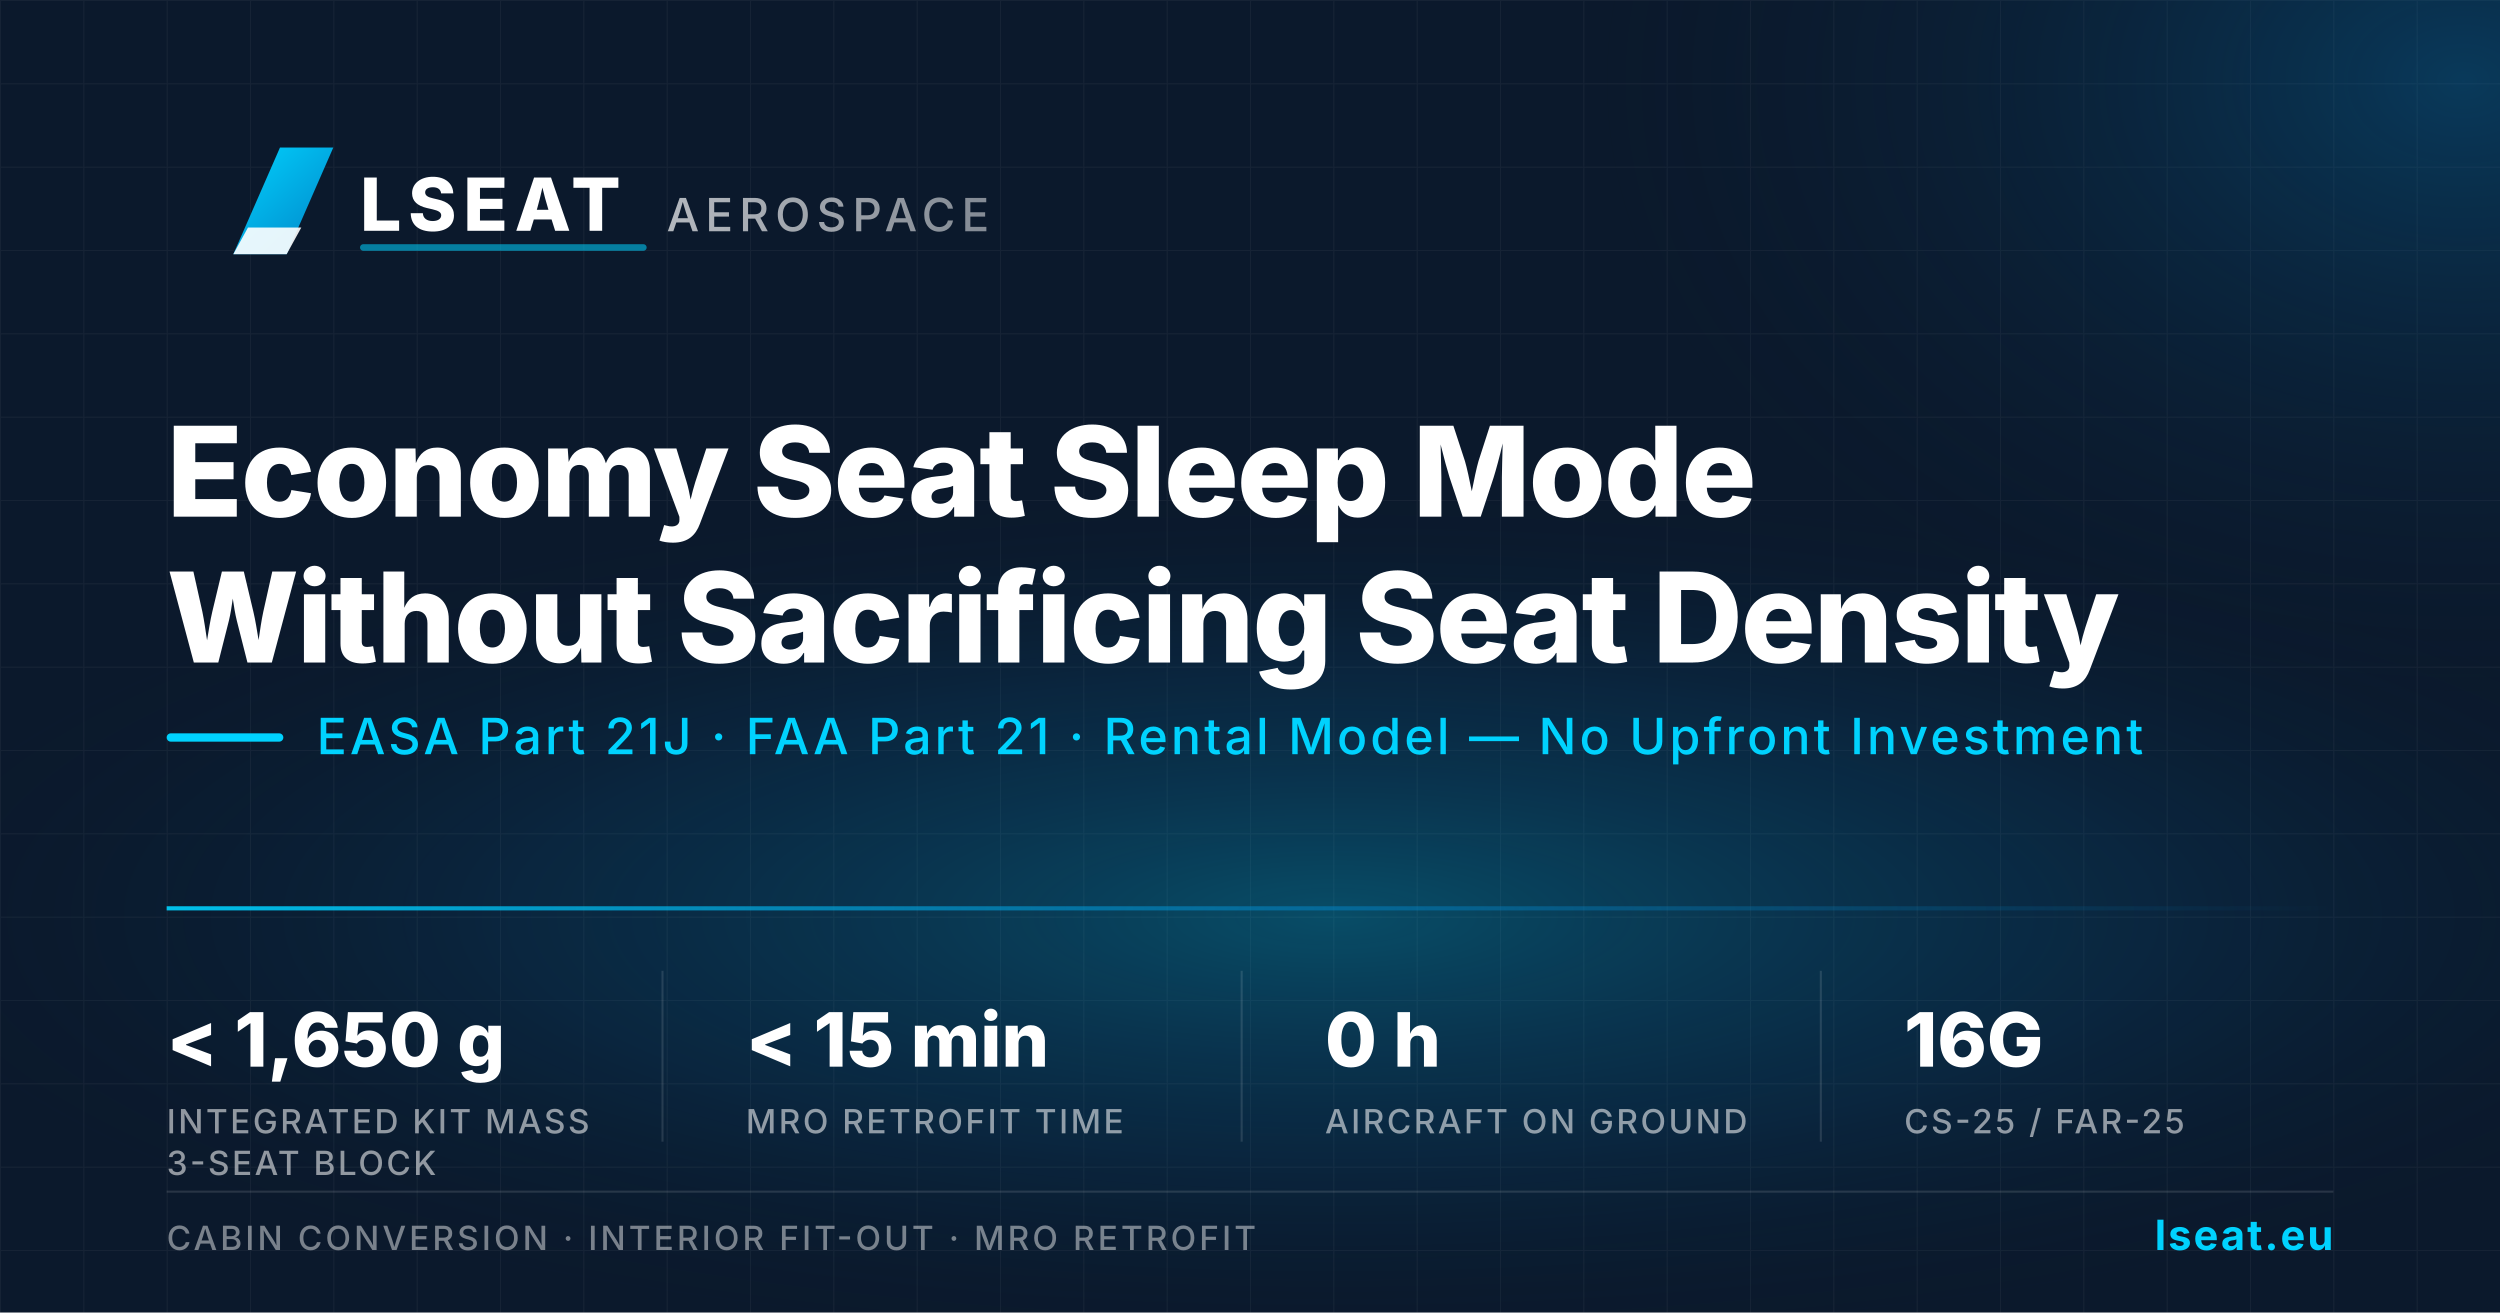
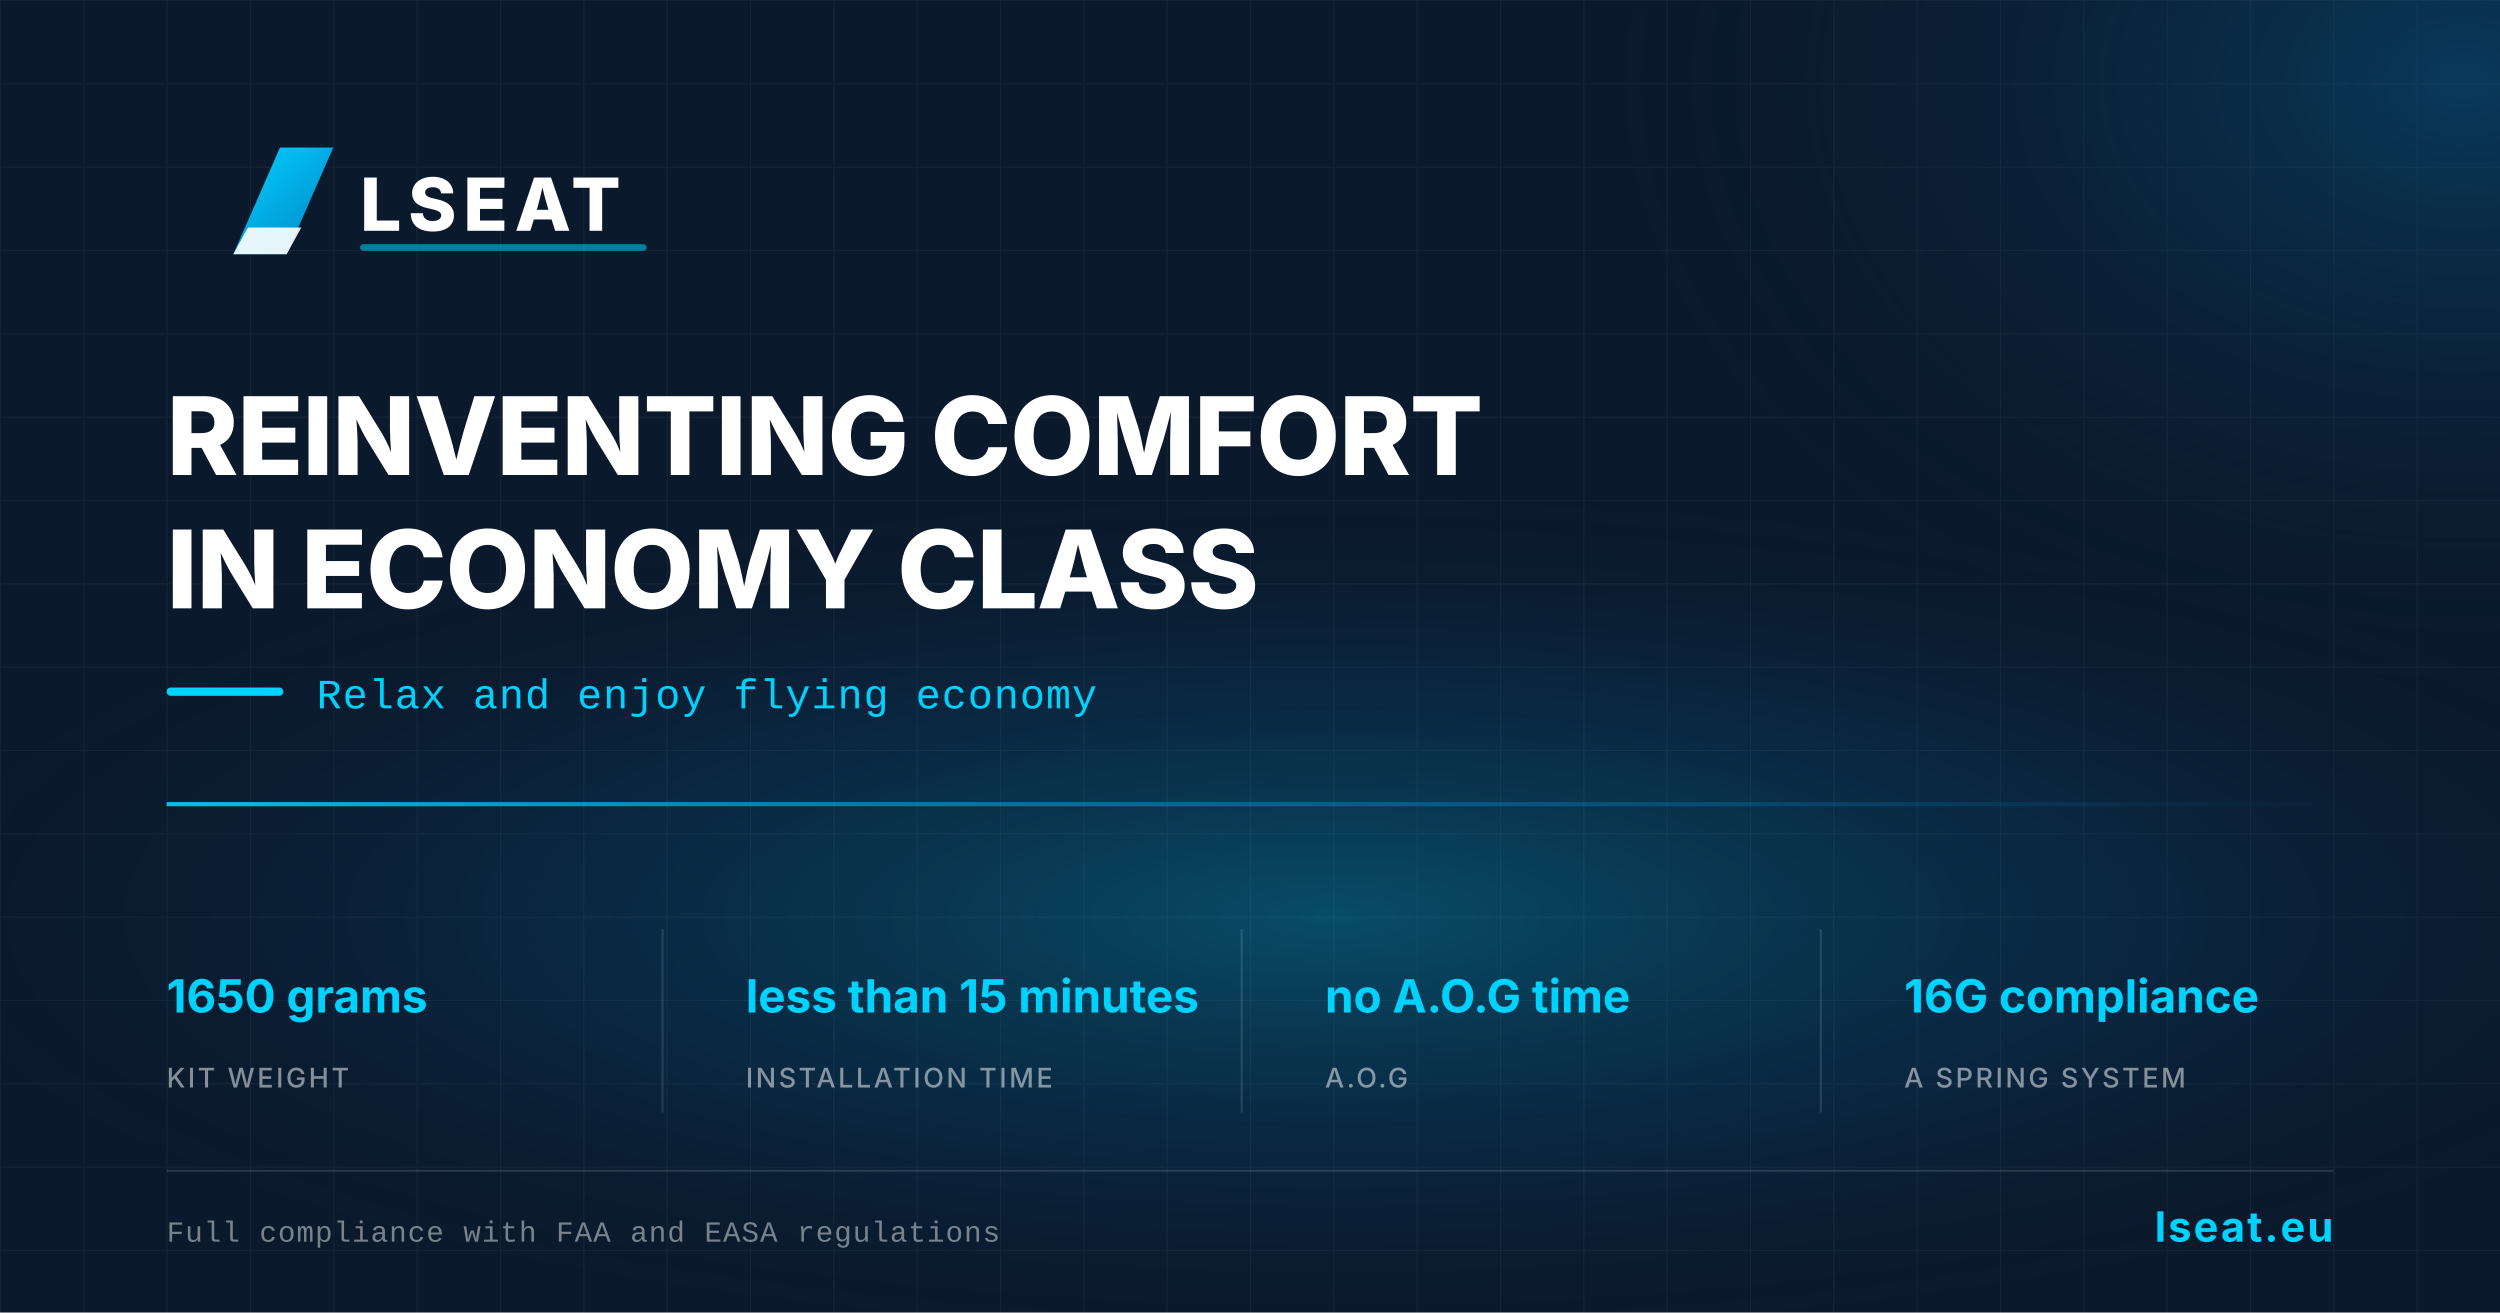
<svg xmlns="http://www.w3.org/2000/svg" width="1200" height="630" viewBox="0 0 1200 630" role="img" aria-labelledby="og-card-title og-card-desc">
  <defs>
    <linearGradient id="og-accent" x1="20" y1="8" x2="50" y2="40" gradientUnits="userSpaceOnUse">
      <stop stop-color="#00D2FE" />
      <stop offset="1" stop-color="#0284C7" />
    </linearGradient>
    <linearGradient id="og-rule" x1="80" y1="0" x2="1120" y2="0" gradientUnits="userSpaceOnUse">
      <stop stop-color="#00D2FE" stop-opacity="0.9" />
      <stop offset="0.55" stop-color="#0284C7" stop-opacity="0.5" />
      <stop offset="1" stop-color="#0284C7" stop-opacity="0" />
    </linearGradient>
    <linearGradient id="og-wordmark" x1="80" y1="0" x2="470" y2="0" gradientUnits="userSpaceOnUse">
      <stop stop-color="#FFFFFF" />
      <stop offset="1" stop-color="#FFFFFF" stop-opacity="0.5" />
    </linearGradient>
    <radialGradient id="og-horizon-glow" cx="0.5" cy="0.5" r="0.5">
      <stop stop-color="#00D2FE" stop-opacity="0.28" />
      <stop offset="0.55" stop-color="#0284C7" stop-opacity="0.12" />
      <stop offset="1" stop-color="#0B192C" stop-opacity="0" />
    </radialGradient>
    <radialGradient id="og-corner-glow" cx="0.5" cy="0.5" r="0.5">
      <stop stop-color="#0284C7" stop-opacity="0.3" />
      <stop offset="1" stop-color="#0B192C" stop-opacity="0" />
    </radialGradient>
    <pattern id="og-grid" width="40" height="40" patternUnits="userSpaceOnUse">
      <path d="M40 0 H0 V40" fill="none" stroke="#FFFFFF" stroke-opacity="0.045" stroke-width="1" />
    </pattern>
  </defs>
  <rect width="1200" height="630" fill="#0B192C" />
  <rect width="1200" height="630" fill="url(#og-grid)" />
  <ellipse cx="640" cy="440" rx="720" ry="210" fill="url(#og-horizon-glow)" />
  <ellipse cx="1180" cy="40" rx="420" ry="300" fill="url(#og-corner-glow)" />
-   <line x1="80" y1="436" x2="1120" y2="436" stroke="url(#og-rule)" stroke-width="2" />
+   <line x1="80" y1="386" x2="1120" y2="386" stroke="url(#og-rule)" stroke-width="2" />
  <g transform="translate(80,58) scale(1.6)">
    <path d="M20 40 L34 8 L50 8 L36 40 Z" fill="url(#og-accent)" />
    <path d="M20 40 L24.4 32 L40.4 32 L36 40 Z" fill="#FFFFFF" fill-opacity="0.9" />
-     <text x="58" y="33" fill="#FFFFFF" font-family="'Plus Jakarta Sans', Inter, system-ui, sans-serif" font-size="22" font-weight="800" letter-spacing="2">LSEAT</text>
+     <text x="58" y="33" fill="#FFFFFF" font-family="'Plus Jakarta Sans', Inter, 'Segoe UI', Arial, system-ui, sans-serif" font-size="22" font-weight="800" letter-spacing="2">LSEAT</text>
    <rect x="58" y="37" width="86" height="2" rx="1" fill="#00D2FE" fill-opacity="0.55" />
  </g>
-   <text x="320" y="111" fill="url(#og-wordmark)" font-family="'Plus Jakarta Sans', Inter, system-ui, sans-serif" font-size="22" font-weight="500" letter-spacing="3">AEROSPACE</text>
-   <text x="80" y="248" fill="#FFFFFF" font-family="'Plus Jakarta Sans', Inter, system-ui, sans-serif" font-size="60" font-weight="800" letter-spacing="-1">Economy Seat Sleep Mode</text>
-   <text x="80" y="318" fill="#FFFFFF" font-family="'Plus Jakarta Sans', Inter, system-ui, sans-serif" font-size="60" font-weight="800" letter-spacing="-1">Without Sacrificing Seat Density</text>
-   <rect x="80" y="352" width="56" height="4" rx="2" fill="#00D2FE" />
-   <text x="152" y="362" fill="#00D2FE" font-family="'Plus Jakarta Sans', Inter, system-ui, sans-serif" font-size="24" font-weight="500" letter-spacing="1.5">EASA Part 21J · FAA Part 21 · Rental Model — No Upfront Investment</text>
-   <g font-family="'Plus Jakarta Sans', Inter, system-ui, sans-serif">
-     <line x1="318" y1="466" x2="318" y2="548" stroke="#FFFFFF" stroke-opacity="0.12" stroke-width="1" />
-     <line x1="596" y1="466" x2="596" y2="548" stroke="#FFFFFF" stroke-opacity="0.12" stroke-width="1" />
-     <line x1="874" y1="466" x2="874" y2="548" stroke="#FFFFFF" stroke-opacity="0.12" stroke-width="1" />
-     <text x="80" y="512" fill="#FFFFFF" font-size="36" font-weight="800">&lt; 1,650 g</text>
-     <text x="80" y="544" fill="#FFFFFF" fill-opacity="0.55" font-size="16" font-weight="500" letter-spacing="1.2">INTEGRATED KIT MASS<tspan x="80" dy="20">3-SEAT BLOCK</tspan>
-     </text>
-     <text x="358" y="512" fill="#FFFFFF" font-size="36" font-weight="800">&lt; 15 min</text>
-     <text x="358" y="544" fill="#FFFFFF" fill-opacity="0.55" font-size="16" font-weight="500" letter-spacing="1.2">MRO RETROFIT TIME</text>
-     <text x="636" y="512" fill="#FFFFFF" font-size="36" font-weight="800">0 h</text>
-     <text x="636" y="544" fill="#FFFFFF" fill-opacity="0.55" font-size="16" font-weight="500" letter-spacing="1.2">AIRCRAFT ON GROUND</text>
-     <text x="914" y="512" fill="#FFFFFF" font-size="36" font-weight="800">16G</text>
-     <text x="914" y="544" fill="#FFFFFF" fill-opacity="0.55" font-size="16" font-weight="500" letter-spacing="1.2">CS-25 / FAR-25</text>
+   <text x="80" y="228" fill="#FFFFFF" font-family="'Plus Jakarta Sans', Inter, 'Segoe UI', Arial, system-ui, sans-serif" font-size="52" font-weight="800" letter-spacing="-0.5">REINVENTING COMFORT</text>
+   <text x="80" y="292" fill="#FFFFFF" font-family="'Plus Jakarta Sans', Inter, 'Segoe UI', Arial, system-ui, sans-serif" font-size="52" font-weight="800" letter-spacing="-0.5">IN ECONOMY CLASS</text>
+   <rect x="80" y="330" width="56" height="4" rx="2" fill="#00D2FE" />
+   <text x="152" y="340" fill="#00D2FE" font-family="'JetBrains Mono', 'Fira Code', Consolas, 'Courier New', monospace" font-size="20" font-weight="500" letter-spacing="0.5">Relax and enjoy flying economy</text>
+   <g font-family="'Plus Jakarta Sans', Inter, 'Segoe UI', Arial, system-ui, sans-serif">
+     <line x1="318" y1="446" x2="318" y2="534" stroke="#FFFFFF" stroke-opacity="0.12" stroke-width="1" />
+     <line x1="596" y1="446" x2="596" y2="534" stroke="#FFFFFF" stroke-opacity="0.12" stroke-width="1" />
+     <line x1="874" y1="446" x2="874" y2="534" stroke="#FFFFFF" stroke-opacity="0.12" stroke-width="1" />
+     <text x="80" y="486" fill="#00D2FE" font-size="22" font-weight="700">1650 grams</text>
+     <text x="80" y="522" fill="#FFFFFF" fill-opacity="0.5" font-size="13" font-weight="500" letter-spacing="1.2">KIT WEIGHT</text>
+     <text x="358" y="486" fill="#00D2FE" font-size="22" font-weight="700">less than 15 minutes</text>
+     <text x="358" y="522" fill="#FFFFFF" fill-opacity="0.5" font-size="13" font-weight="500" letter-spacing="1.2">INSTALLATION TIME</text>
+     <text x="636" y="486" fill="#00D2FE" font-size="22" font-weight="700">no A.O.G time</text>
+     <text x="636" y="522" fill="#FFFFFF" fill-opacity="0.5" font-size="13" font-weight="500" letter-spacing="1.2">A.O.G</text>
+     <text x="914" y="486" fill="#00D2FE" font-size="22" font-weight="700">16G compliance</text>
+     <text x="914" y="522" fill="#FFFFFF" fill-opacity="0.5" font-size="13" font-weight="500" letter-spacing="1.2">A SPRING SYSTEM</text>
  </g>
-   <line x1="80" y1="572" x2="1120" y2="572" stroke="#FFFFFF" stroke-opacity="0.12" stroke-width="1" />
-   <text x="80" y="600" fill="#FFFFFF" fill-opacity="0.45" font-family="'Plus Jakarta Sans', Inter, system-ui, sans-serif" font-size="16" font-weight="500" letter-spacing="1.5">CABIN CONVERSION · INTERIOR FIT-OUT · MRO RETROFIT</text>
-   <text x="1120" y="600" text-anchor="end" fill="#00D2FE" font-family="'Plus Jakarta Sans', Inter, system-ui, sans-serif" font-size="20" font-weight="700" letter-spacing="1">lseat.eu</text>
+   <line x1="80" y1="562" x2="1120" y2="562" stroke="#FFFFFF" stroke-opacity="0.12" stroke-width="1" />
+   <text x="80" y="596" fill="#FFFFFF" fill-opacity="0.45" font-family="'JetBrains Mono', 'Fira Code', Consolas, 'Courier New', monospace" font-size="14" font-weight="500" letter-spacing="0.5">Full compliance with FAA and EASA regulations</text>
+   <text x="1120" y="596" text-anchor="end" fill="#00D2FE" font-family="'Plus Jakarta Sans', Inter, 'Segoe UI', Arial, system-ui, sans-serif" font-size="20" font-weight="700" letter-spacing="1">lseat.eu</text>
</svg>
